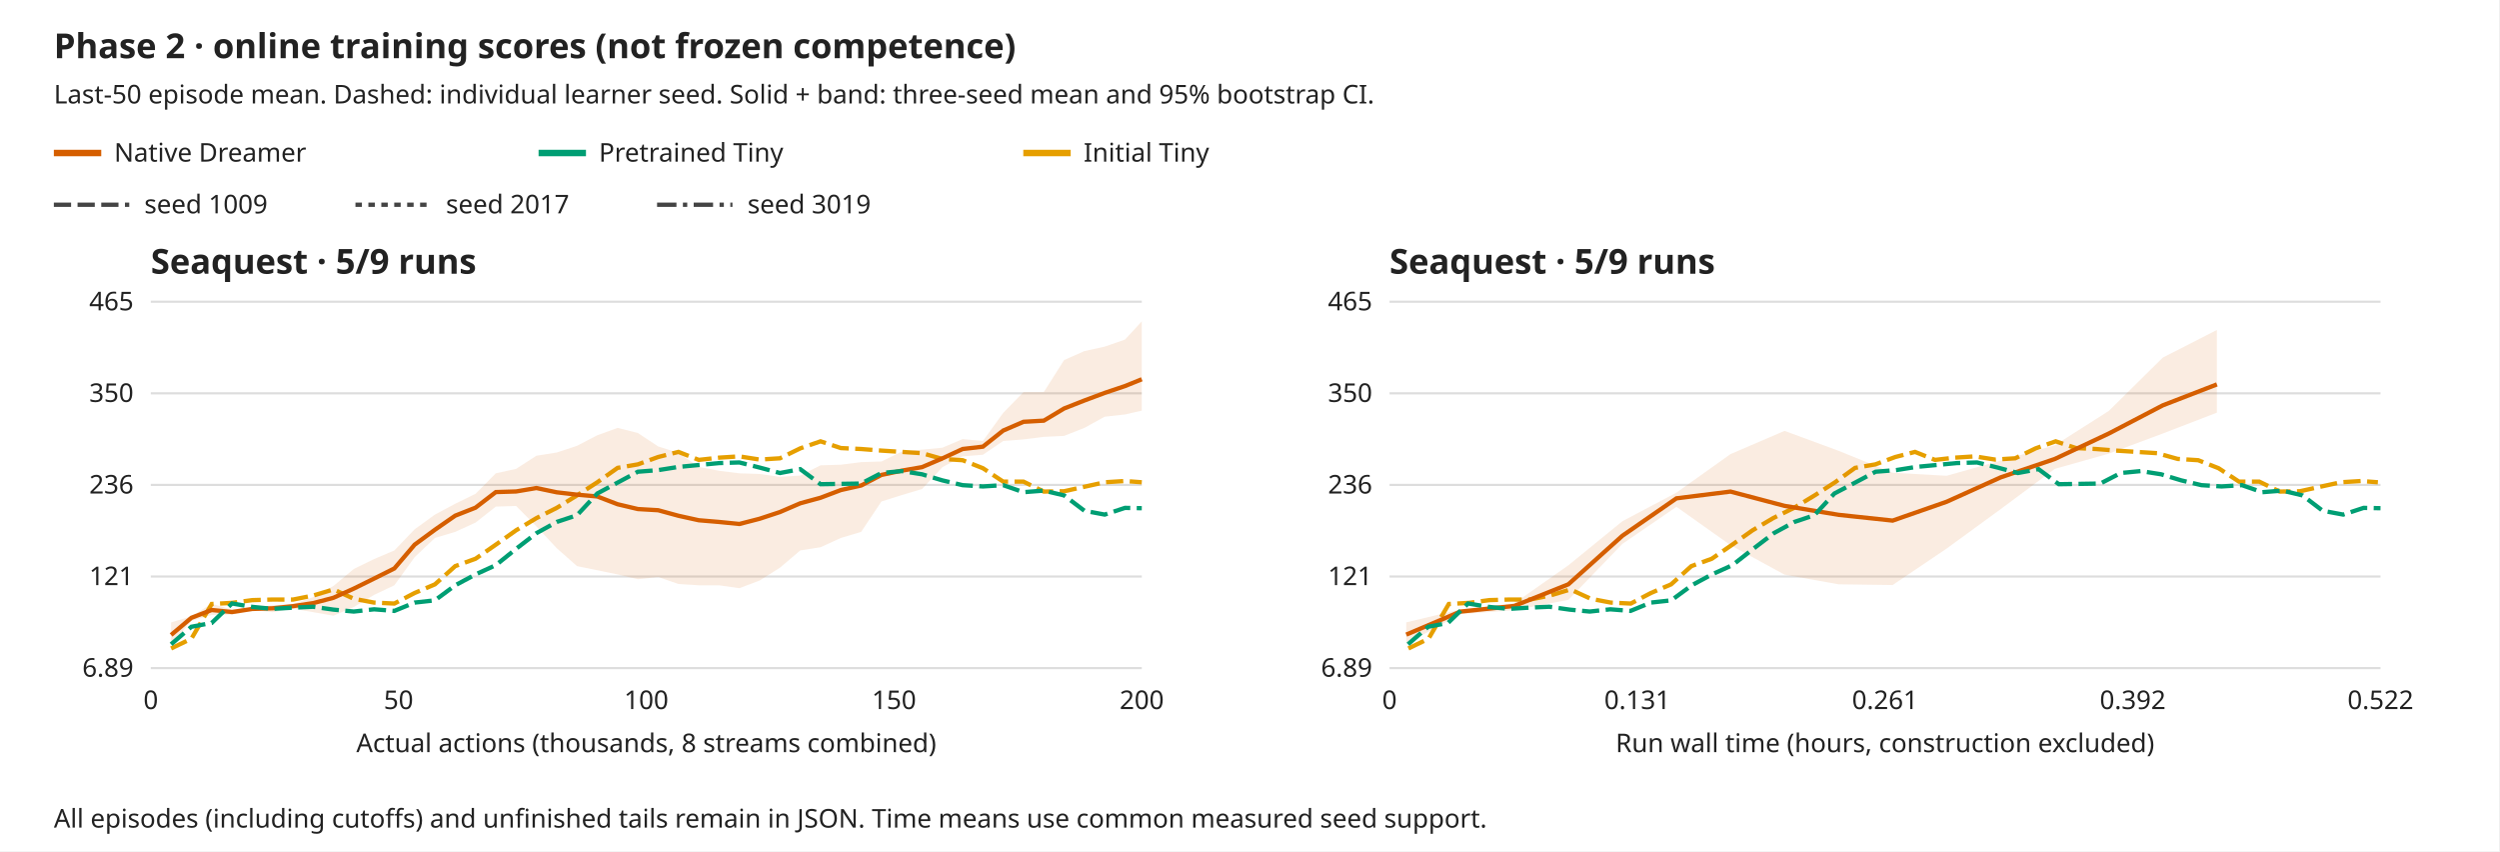
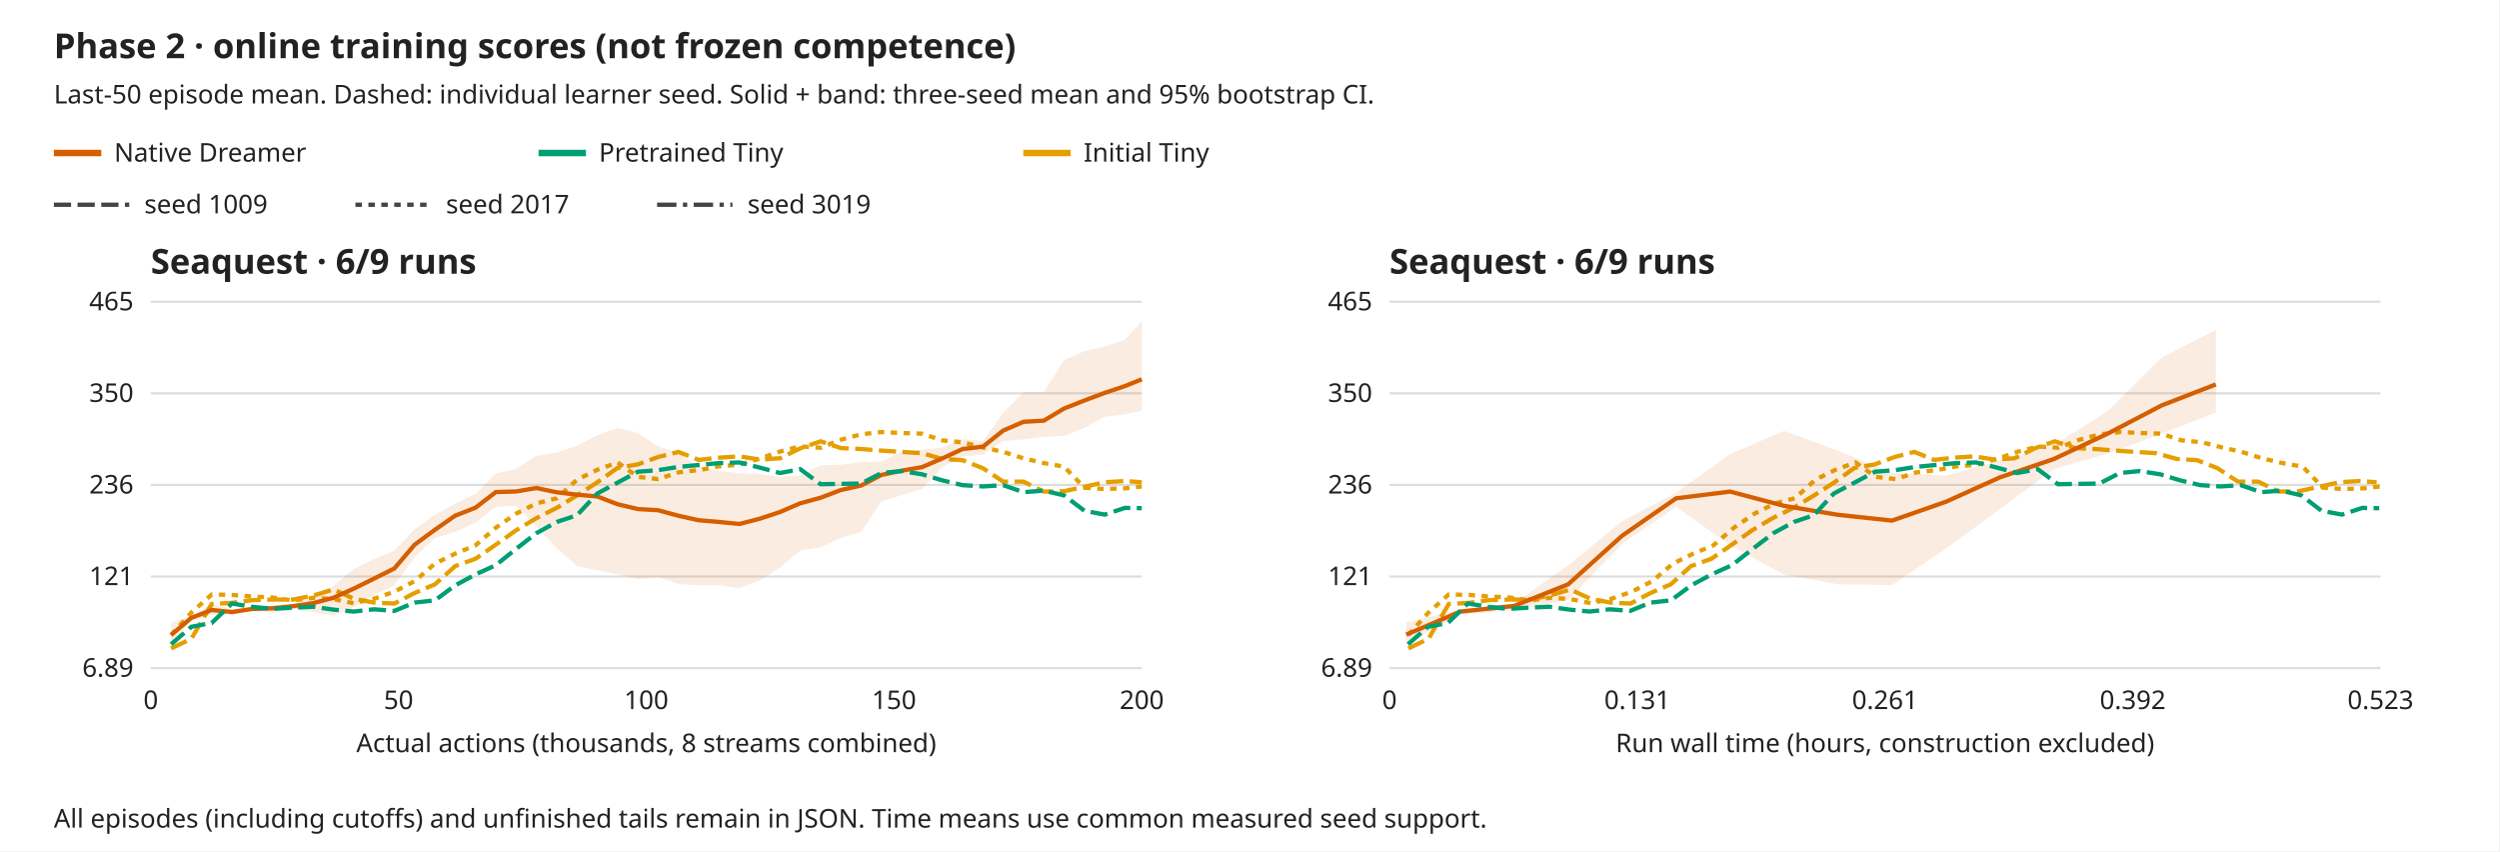
<svg xmlns="http://www.w3.org/2000/svg" aria-labelledby="title description" width="1160" height="395" viewBox="0 0 1160 395" role="img">
  <rect width="1160" height="395" fill="white" />
  <style>text{font-family:sans-serif;font-size:12px;fill:#222} .heading{font-size:16px;font-weight:bold}</style>
  <text x="25" y="27" class="heading">Phase 2 · online training scores (not frozen competence)</text>
  <text x="25" y="48">Last-50 episode mean. Dashed: individual learner seed. Solid + band: three-seed mean and 95% bootstrap CI.</text>
  <line x1="25" x2="47" y1="71" y2="71" stroke="#d55e00" stroke-width="3" />
  <text x="53" y="75">Native Dreamer</text>
  <line x1="250" x2="272" y1="71" y2="71" stroke="#009e73" stroke-width="3" />
  <text x="278" y="75">Pretrained Tiny</text>
  <line x1="475" x2="497" y1="71" y2="71" stroke="#e69f00" stroke-width="3" />
  <text x="503" y="75">Initial Tiny</text>
  <line x1="25" x2="60" y1="95" y2="95" stroke="#444" stroke-width="2" stroke-dasharray="8 3" />
  <text x="67" y="99">seed 1009</text>
  <line x1="165" x2="200" y1="95" y2="95" stroke="#444" stroke-width="2" stroke-dasharray="3 3" />
  <text x="207" y="99">seed 2017</text>
  <line x1="305" x2="340" y1="95" y2="95" stroke="#444" stroke-width="2" stroke-dasharray="9 3 2 3" />
  <text x="347" y="99">seed 3019</text>
-   <text x="70" y="127" class="heading">Seaquest · 5/9 runs</text>
+   <text x="70" y="127" class="heading">Seaquest · 6/9 runs</text>
  <line x1="70" x2="530" y1="310.0" y2="310.0" stroke="#ddd" />
  <text x="62" y="314.0" text-anchor="end">6.89</text>
  <text x="70.0" y="329" text-anchor="middle">0</text>
  <line x1="70" x2="530" y1="267.5" y2="267.5" stroke="#ddd" />
  <text x="62" y="271.5" text-anchor="end">121</text>
  <text x="185.0" y="329" text-anchor="middle">50</text>
  <line x1="70" x2="530" y1="225.0" y2="225.0" stroke="#ddd" />
  <text x="62" y="229.0" text-anchor="end">236</text>
  <text x="300.0" y="329" text-anchor="middle">100</text>
  <line x1="70" x2="530" y1="182.5" y2="182.5" stroke="#ddd" />
  <text x="62" y="186.5" text-anchor="end">350</text>
  <text x="415.0" y="329" text-anchor="middle">150</text>
  <line x1="70" x2="530" y1="140.0" y2="140.0" stroke="#ddd" />
  <text x="62" y="144.0" text-anchor="end">465</text>
  <text x="530.0" y="329" text-anchor="middle">200</text>
  <text x="300.0" y="349" text-anchor="middle">Actual actions (thousands, 8 streams combined)</text>
  <g data-method="initial_tiny" data-seed="1009">
    <polyline points="79.42,300.89 88.84,296.36 98.26,280.25 107.68,279.73 117.10,278.46 126.52,278.18 135.95,278.21 145.37,276.33 154.79,273.51 164.21,277.82 173.63,279.60 183.05,280.05 192.47,275.15 201.89,271.14 211.31,262.68 220.73,259.26 230.15,252.73 239.57,246.05 249.00,240.41 258.42,235.66 267.84,229.87 277.26,223.78 286.68,217.10 296.10,215.47 305.52,212.05 314.94,209.68 324.36,213.39 333.78,212.35 343.20,211.76 352.62,213.24 362.04,212.65 371.47,208.04 380.89,204.78 390.31,207.90 399.73,208.34 409.15,209.08 418.57,209.68 427.99,210.27 437.41,212.94 446.83,213.54 456.25,217.25 465.67,223.48 475.09,223.48 484.52,228.09 493.94,227.94 503.36,225.86 512.78,223.78 522.20,223.19 530.00,223.78" fill="none" stroke="#e69f00" stroke-width="2" stroke-dasharray="8 3" />
  </g>
+   <g data-method="initial_tiny" data-seed="2017">
+     <polyline points="79.42,294.74 88.84,284.22 98.26,275.86 107.68,276.04 117.10,276.79 126.52,277.25 135.95,278.62 145.37,277.37 154.79,277.97 164.21,279.90 173.63,277.82 183.05,274.55 192.47,269.65 201.89,261.49 211.31,256.89 220.73,253.03 230.15,244.86 239.57,238.33 249.00,233.58 258.42,231.20 267.84,222.59 277.26,217.99 286.68,214.58 296.10,221.26 305.52,222.30 314.94,219.18 324.36,218.14 333.78,216.36 343.20,215.62 352.62,212.79 362.04,209.53 371.47,207.15 380.89,207.75 390.31,204.04 399.73,201.51 409.15,200.47 418.57,200.92 427.99,201.22 437.41,204.33 446.83,205.22 456.25,207.60 465.67,209.68 475.09,212.65 484.52,214.87 493.94,216.51 503.36,226.30 512.78,226.90 522.20,226.60 530.00,225.71" fill="none" stroke="#e69f00" stroke-width="2" stroke-dasharray="3 3" />
+   </g>
  <g data-method="learned_cnn" data-seed="aggregate">
    <polygon points="79.42,299.20 88.84,288.06 98.26,285.34 107.68,285.17 117.10,283.07 126.52,284.07 135.95,282.42 145.37,284.05 154.79,285.69 164.21,281.68 173.63,276.04 183.05,271.58 192.47,258.52 201.89,249.61 211.31,246.79 220.73,242.49 230.15,235.06 239.57,234.77 249.00,244.27 258.42,254.36 267.84,262.68 277.26,264.61 286.68,266.54 296.10,268.76 305.52,267.72 314.94,270.99 324.36,271.58 333.78,271.58 343.20,272.92 352.62,269.36 362.04,263.42 371.47,255.40 380.89,253.92 390.31,249.61 399.73,246.79 409.15,232.69 418.57,229.72 427.99,226.90 437.41,216.80 446.83,211.76 456.25,211.01 465.67,204.63 475.09,203.89 484.52,202.70 493.94,202.25 503.36,198.54 512.78,193.35 522.20,192.31 530.00,190.53 530.00,149.11 522.20,157.57 512.78,160.84 503.36,162.91 493.94,167.07 484.52,181.92 475.09,181.92 465.67,191.57 456.25,204.63 446.83,203.74 437.41,207.75 427.99,208.64 418.57,209.53 409.15,214.13 399.73,214.43 390.31,215.62 380.89,215.91 371.47,220.66 362.04,221.26 352.62,219.92 343.20,219.62 333.78,218.44 324.36,216.65 314.94,210.12 305.52,207.15 296.10,200.92 286.68,198.54 277.26,201.96 267.84,206.86 258.42,209.97 249.00,211.46 239.57,217.55 230.15,219.62 220.73,229.12 211.31,233.73 201.89,238.77 192.47,245.60 183.05,255.40 173.63,259.41 164.21,264.01 154.79,271.88 145.37,277.08 135.95,280.29 126.52,280.82 117.10,281.94 107.68,282.87 98.26,280.13 88.84,285.96 79.42,288.80" fill="#d55e00" fill-opacity="0.12" />
    <polyline points="79.42,294.62 88.84,286.66 98.26,283.04 107.68,283.98 117.10,282.55 126.52,282.25 135.95,281.27 145.37,279.85 154.79,277.37 164.21,273.12 173.63,268.47 183.05,263.76 192.47,252.73 201.89,245.80 211.31,239.27 220.73,235.56 230.15,228.33 239.57,228.04 249.00,226.45 258.42,228.43 267.84,229.52 277.26,230.36 286.68,233.97 296.10,236.20 305.52,236.75 314.94,239.32 324.36,241.40 333.78,242.19 343.20,243.13 352.62,240.70 362.04,237.59 371.47,233.53 380.89,230.96 390.31,227.39 399.73,225.27 409.15,220.37 418.57,218.39 427.99,216.75 437.41,212.70 446.83,208.34 456.25,207.25 465.67,199.78 475.09,195.72 484.52,195.18 493.94,189.54 503.36,185.83 512.78,182.31 522.20,179.14 530.00,175.98" fill="none" stroke="#d55e00" stroke-width="2" stroke-dasharray="none" />
  </g>
  <g data-method="pretrained_tiny" data-seed="1009">
    <polyline points="79.42,298.95 88.84,290.82 98.26,289.05 107.68,280.01 117.10,281.59 126.52,282.51 135.95,281.96 145.37,281.53 154.79,282.87 164.21,283.76 173.63,282.72 183.05,283.46 192.47,279.60 201.89,278.56 211.31,271.58 220.73,266.54 230.15,262.23 239.57,254.66 249.00,247.39 258.42,242.19 267.84,239.07 277.26,228.98 286.68,223.93 296.10,218.88 305.52,218.14 314.94,216.65 324.36,215.76 333.78,214.87 343.20,214.58 352.62,216.95 362.04,219.48 371.47,217.69 380.89,224.67 390.31,224.52 399.73,224.37 409.15,219.48 418.57,218.58 427.99,220.07 437.41,222.89 446.83,225.12 456.25,225.71 465.67,225.12 475.09,228.38 484.52,227.64 493.94,229.87 503.36,236.99 512.78,238.77 522.20,235.66 530.00,235.81" fill="none" stroke="#009e73" stroke-width="2" stroke-dasharray="8 3" />
  </g>
-   <text x="645" y="127" class="heading">Seaquest · 5/9 runs</text>
+   <text x="645" y="127" class="heading">Seaquest · 6/9 runs</text>
  <line x1="645" x2="1105" y1="310.0" y2="310.0" stroke="#ddd" />
  <text x="637" y="314.0" text-anchor="end">6.89</text>
  <text x="645.0" y="329" text-anchor="middle">0</text>
  <line x1="645" x2="1105" y1="267.5" y2="267.5" stroke="#ddd" />
  <text x="637" y="271.5" text-anchor="end">121</text>
  <text x="760.0" y="329" text-anchor="middle">0.131</text>
  <line x1="645" x2="1105" y1="225.0" y2="225.0" stroke="#ddd" />
  <text x="637" y="229.0" text-anchor="end">236</text>
  <text x="875.0" y="329" text-anchor="middle">0.261</text>
  <line x1="645" x2="1105" y1="182.5" y2="182.5" stroke="#ddd" />
  <text x="637" y="186.5" text-anchor="end">350</text>
  <text x="990.0" y="329" text-anchor="middle">0.392</text>
  <line x1="645" x2="1105" y1="140.0" y2="140.0" stroke="#ddd" />
  <text x="637" y="144.0" text-anchor="end">465</text>
-   <text x="1105.0" y="329" text-anchor="middle">0.522</text>
+   <text x="1105.0" y="329" text-anchor="middle">0.523</text>
  <text x="875.0" y="349" text-anchor="middle">Run wall time (hours, construction excluded)</text>
  <g data-method="initial_tiny" data-seed="1009">
-     <polyline points="653.76,300.89 663.11,296.36 672.51,280.25 681.95,279.73 691.30,278.46 700.67,278.18 710.07,278.21 719.50,276.33 728.96,273.51 738.38,277.82 747.69,279.60 757.00,280.05 766.33,275.15 775.71,271.14 785.11,262.68 794.59,259.26 804.09,252.73 813.53,246.05 823.08,240.41 832.72,235.66 842.32,229.87 851.81,223.78 861.09,217.10 870.52,215.47 879.78,212.05 888.93,209.68 898.18,213.39 907.40,212.35 916.74,211.76 926.06,213.24 935.41,212.65 944.91,208.04 954.22,204.78 963.62,207.90 972.90,208.34 982.34,209.08 991.82,209.68 1001.29,210.27 1010.84,212.94 1020.38,213.54 1029.83,217.25 1039.31,223.48 1048.72,223.48 1058.21,228.09 1067.58,227.94 1077.02,225.86 1086.53,223.78 1096.00,223.19 1103.78,223.78" fill="none" stroke="#e69f00" stroke-width="2" stroke-dasharray="8 3" />
+     <polyline points="653.75,300.89 663.09,296.36 672.48,280.25 681.90,279.73 691.24,278.46 700.60,278.18 709.99,278.21 719.40,276.33 728.85,273.51 738.26,277.82 747.56,279.60 756.85,280.05 766.17,275.15 775.54,271.14 784.93,262.68 794.40,259.26 803.89,252.73 813.32,246.05 822.85,240.41 832.48,235.66 842.07,229.87 851.55,223.78 860.81,217.10 870.23,215.47 879.48,212.05 888.62,209.68 897.86,213.39 907.07,212.35 916.40,211.76 925.70,213.24 935.04,212.65 944.52,208.04 953.82,204.78 963.21,207.90 972.48,208.34 981.91,209.08 991.38,209.68 1000.83,210.27 1010.37,212.94 1019.90,213.54 1029.34,217.25 1038.81,223.48 1048.21,223.48 1057.68,228.09 1067.04,227.94 1076.47,225.86 1085.97,223.78 1095.42,223.19 1103.20,223.78" fill="none" stroke="#e69f00" stroke-width="2" stroke-dasharray="8 3" />
+   </g>
+   <g data-method="initial_tiny" data-seed="2017">
+     <polyline points="653.58,294.74 663.10,284.22 672.45,275.86 682.00,276.04 691.37,276.79 700.89,277.25 710.26,278.62 719.65,277.37 729.08,277.97 738.63,279.90 748.01,277.82 757.46,274.55 766.99,269.65 776.57,261.49 786.00,256.89 795.34,253.03 804.87,244.86 814.40,238.33 823.90,233.58 833.18,231.20 842.67,222.59 851.97,217.99 861.34,214.58 870.70,221.26 880.01,222.30 889.48,219.18 898.94,218.14 908.40,216.36 917.86,215.62 927.42,212.79 936.83,209.53 946.18,207.15 955.59,207.75 965.26,204.04 974.81,201.51 984.19,200.47 993.70,200.92 1003.14,201.22 1012.67,204.33 1022.10,205.22 1031.41,207.60 1040.58,209.68 1050.00,212.65 1059.47,214.87 1068.87,216.51 1078.32,226.30 1087.67,226.90 1097.08,226.60 1105.00,225.71" fill="none" stroke="#e69f00" stroke-width="2" stroke-dasharray="3 3" />
  </g>
  <g data-method="learned_cnn" data-seed="aggregate">
-     <polygon points="652.76,298.75 677.84,284.98 702.93,283.10 728.01,278.33 753.10,252.36 778.19,235.16 803.27,252.95 828.36,266.64 853.44,271.12 878.53,271.46 903.62,254.52 928.70,236.23 953.79,217.56 978.87,210.50 1003.96,201.14 1029.05,191.47 1029.05,153.10 1003.96,165.91 978.87,190.67 953.79,206.62 928.70,213.71 903.62,220.75 878.53,219.35 853.44,209.17 828.36,199.92 803.27,210.71 778.19,228.58 753.10,241.84 728.01,262.30 702.93,279.92 677.84,282.78 652.76,288.78" fill="#d55e00" fill-opacity="0.12" />
-     <polyline points="652.76,294.46 677.84,283.79 702.93,281.15 728.01,271.12 753.10,248.58 778.19,231.23 803.27,228.09 828.36,234.72 853.44,238.88 878.53,241.56 903.62,232.81 928.70,221.49 953.79,212.97 978.87,201.16 1003.96,188.07 1029.05,178.36" fill="none" stroke="#d55e00" stroke-width="2" stroke-dasharray="none" />
+     <polygon points="652.75,298.75 677.80,284.98 702.85,283.10 727.91,278.33 752.96,252.36 778.02,235.16 803.07,252.95 828.12,266.64 853.18,271.12 878.23,271.46 903.29,254.52 928.34,236.23 953.39,217.56 978.45,210.50 1003.50,201.14 1028.56,191.47 1028.56,153.10 1003.50,165.91 978.45,190.67 953.39,206.62 928.34,213.71 903.29,220.75 878.23,219.35 853.18,209.17 828.12,199.92 803.07,210.71 778.02,228.58 752.96,241.84 727.91,262.30 702.85,279.92 677.80,282.78 652.75,288.78" fill="#d55e00" fill-opacity="0.12" />
+     <polyline points="652.75,294.46 677.80,283.79 702.85,281.15 727.91,271.12 752.96,248.58 778.02,231.23 803.07,228.09 828.12,234.72 853.18,238.88 878.23,241.56 903.29,232.81 928.34,221.49 953.39,212.97 978.45,201.16 1003.50,188.07 1028.56,178.36" fill="none" stroke="#d55e00" stroke-width="2" stroke-dasharray="none" />
  </g>
  <g data-method="pretrained_tiny" data-seed="1009">
-     <polyline points="653.58,298.95 662.92,290.82 672.15,289.05 681.44,280.01 690.97,281.59 700.37,282.51 709.72,281.96 719.16,281.53 728.61,282.87 737.94,283.76 747.47,282.72 756.88,283.46 766.29,279.60 775.79,278.56 785.28,271.58 794.64,266.54 804.18,262.23 813.82,254.66 823.38,247.39 832.91,242.19 842.21,239.07 851.51,228.98 861.13,223.93 870.64,218.88 880.12,218.14 889.42,216.65 898.88,215.76 908.24,214.87 917.71,214.58 927.25,216.95 936.68,219.48 946.27,217.69 955.69,224.67 965.28,224.52 974.95,224.37 984.40,219.48 993.74,218.58 1003.16,220.07 1012.49,222.89 1021.90,225.12 1031.18,225.71 1040.70,225.12 1050.07,228.38 1059.46,227.64 1068.80,229.87 1078.15,236.99 1087.68,238.77 1097.14,235.66 1105.00,235.81" fill="none" stroke="#009e73" stroke-width="2" stroke-dasharray="8 3" />
+     <polyline points="653.57,298.95 662.90,290.82 672.12,289.05 681.40,280.01 690.91,281.59 700.30,282.51 709.64,281.96 719.07,281.53 728.50,282.87 737.82,283.76 747.34,282.72 756.73,283.46 766.13,279.60 775.62,278.56 785.10,271.58 794.45,266.54 803.98,262.23 813.61,254.66 823.15,247.39 832.67,242.19 841.96,239.07 851.25,228.98 860.85,223.93 870.36,218.88 879.82,218.14 889.11,216.65 898.55,215.76 907.90,214.87 917.36,214.58 926.89,216.95 936.31,219.48 945.89,217.69 955.29,224.67 964.87,224.52 974.52,224.37 983.96,219.48 993.29,218.58 1002.70,220.07 1012.02,222.89 1021.42,225.12 1030.69,225.71 1040.19,225.12 1049.56,228.38 1058.93,227.64 1068.26,229.87 1077.60,236.99 1087.11,238.77 1096.56,235.66 1104.41,235.81" fill="none" stroke="#009e73" stroke-width="2" stroke-dasharray="8 3" />
  </g>
  <text x="25" y="384">All episodes (including cutoffs) and unfinished tails remain in JSON. Time means use common measured seed support.</text>
</svg>
